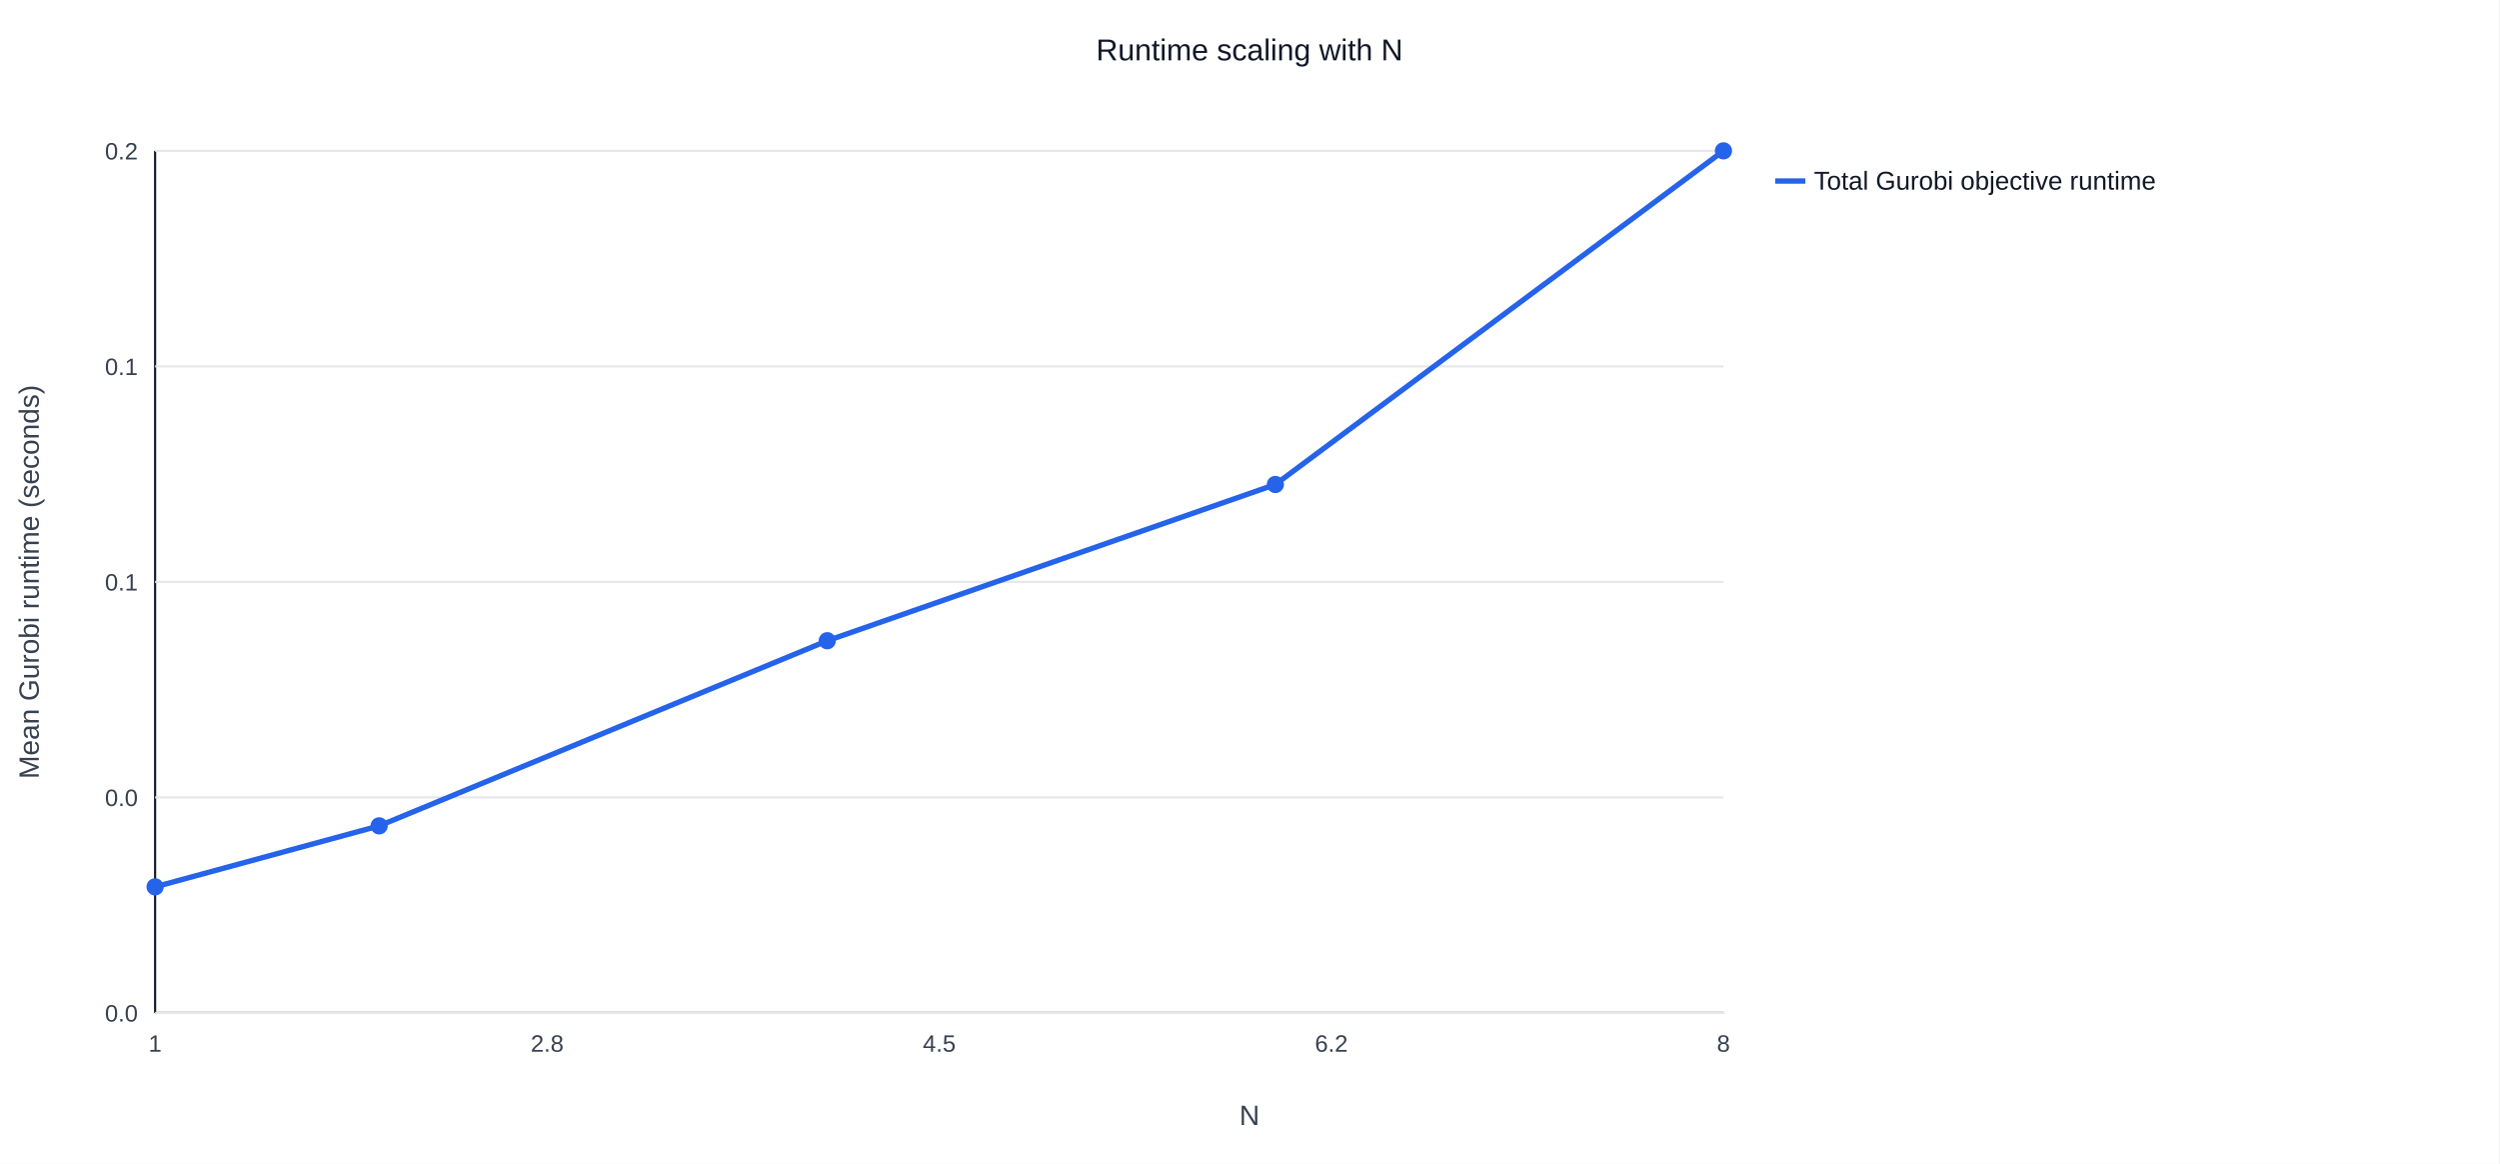
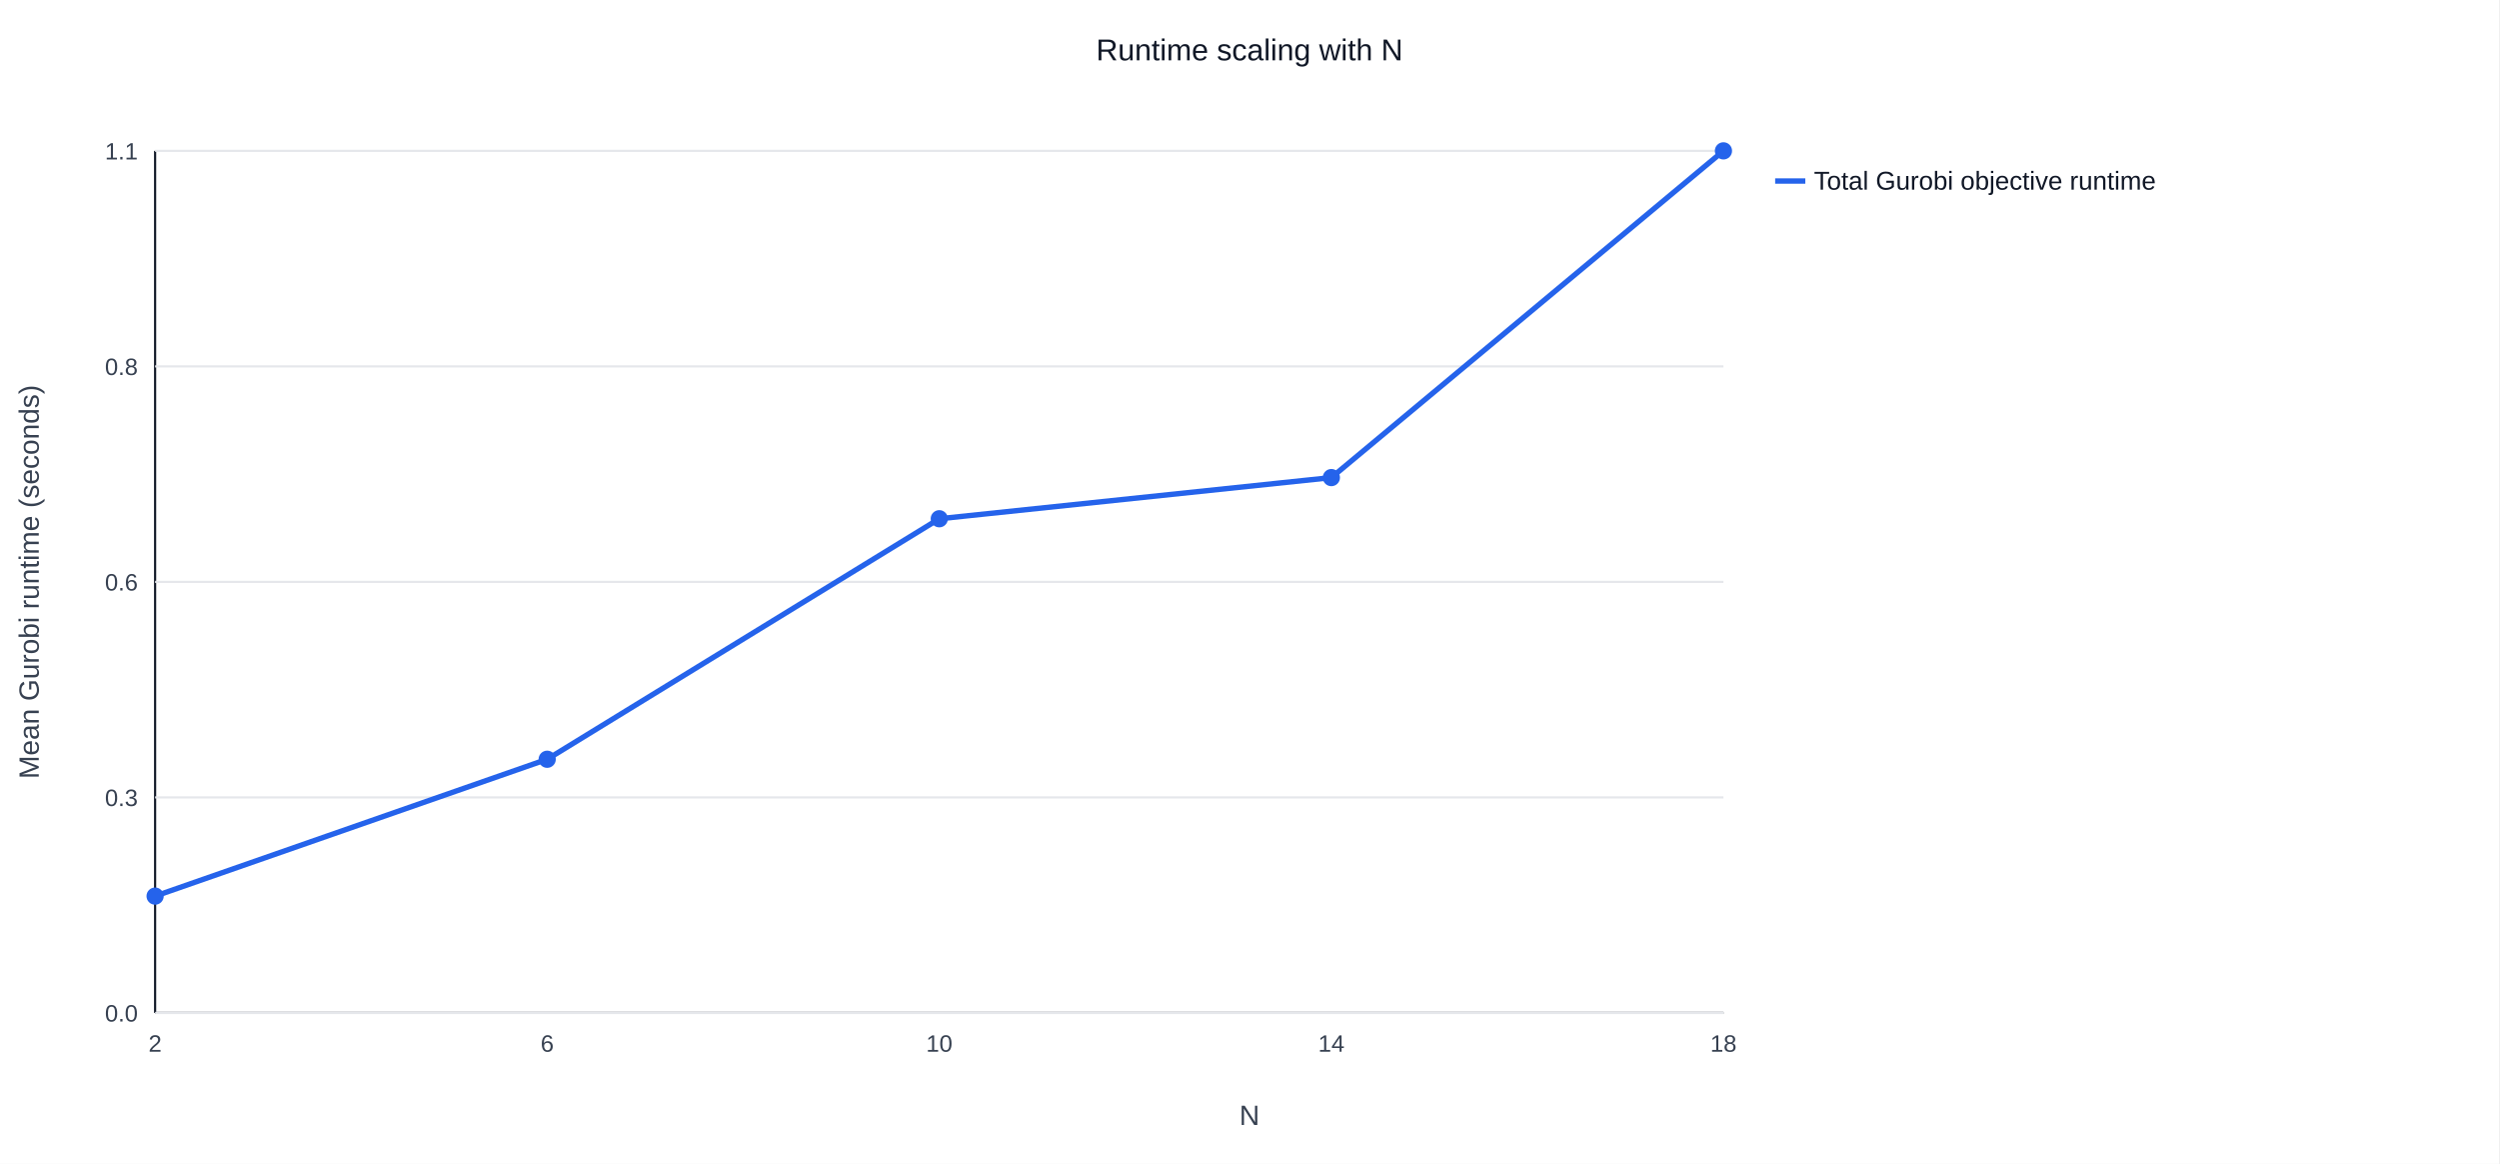
<svg xmlns="http://www.w3.org/2000/svg" width="1160" height="540" viewBox="0 0 1160 540">
  <rect width="100%" height="100%" fill="#ffffff" />
  <text x="580.0" y="28" text-anchor="middle" font-family="Arial, sans-serif" font-size="14" fill="#111827">Runtime scaling with N</text>
  <line x1="72" y1="70" x2="72" y2="470" stroke="#111827" />
  <line x1="72" y1="470" x2="800" y2="470" stroke="#111827" />
  <text x="580.0" y="522" text-anchor="middle" font-family="Arial, sans-serif" font-size="13" fill="#374151">N</text>
  <text x="18" y="270.0" transform="rotate(-90 18 270.0)" text-anchor="middle" font-family="Arial, sans-serif" font-size="13" fill="#374151">Mean Gurobi runtime (seconds)</text>
  <line x1="72" y1="470.0" x2="800" y2="470.0" stroke="#e5e7eb" />
  <text x="64" y="474.0" text-anchor="end" font-family="Arial, sans-serif" font-size="11" fill="#374151">0.0</text>
  <line x1="72" y1="370.0" x2="800" y2="370.0" stroke="#e5e7eb" />
-   <text x="64" y="374.0" text-anchor="end" font-family="Arial, sans-serif" font-size="11" fill="#374151">0.0</text>
+   <text x="64" y="374.0" text-anchor="end" font-family="Arial, sans-serif" font-size="11" fill="#374151">0.3</text>
  <line x1="72" y1="270.0" x2="800" y2="270.0" stroke="#e5e7eb" />
-   <text x="64" y="274.0" text-anchor="end" font-family="Arial, sans-serif" font-size="11" fill="#374151">0.1</text>
+   <text x="64" y="274.0" text-anchor="end" font-family="Arial, sans-serif" font-size="11" fill="#374151">0.6</text>
  <line x1="72" y1="170.0" x2="800" y2="170.0" stroke="#e5e7eb" />
-   <text x="64" y="174.0" text-anchor="end" font-family="Arial, sans-serif" font-size="11" fill="#374151">0.1</text>
+   <text x="64" y="174.0" text-anchor="end" font-family="Arial, sans-serif" font-size="11" fill="#374151">0.8</text>
  <line x1="72" y1="70.0" x2="800" y2="70.0" stroke="#e5e7eb" />
-   <text x="64" y="74.0" text-anchor="end" font-family="Arial, sans-serif" font-size="11" fill="#374151">0.2</text>
-   <text x="72.0" y="488" text-anchor="middle" font-family="Arial, sans-serif" font-size="11" fill="#374151">1</text>
-   <text x="254.0" y="488" text-anchor="middle" font-family="Arial, sans-serif" font-size="11" fill="#374151">2.8</text>
-   <text x="436.0" y="488" text-anchor="middle" font-family="Arial, sans-serif" font-size="11" fill="#374151">4.5</text>
-   <text x="618.0" y="488" text-anchor="middle" font-family="Arial, sans-serif" font-size="11" fill="#374151">6.2</text>
-   <text x="800.0" y="488" text-anchor="middle" font-family="Arial, sans-serif" font-size="11" fill="#374151">8</text>
-   <polyline points="72.0,411.5 176.0,383.2 384.0,297.3 592.0,224.8 800.0,70.0" fill="none" stroke="#2563eb" stroke-width="2.5" />
-   <circle cx="72.0" cy="411.5" r="4" fill="#2563eb" />
-   <circle cx="176.0" cy="383.2" r="4" fill="#2563eb" />
-   <circle cx="384.0" cy="297.3" r="4" fill="#2563eb" />
-   <circle cx="592.0" cy="224.8" r="4" fill="#2563eb" />
+   <text x="64" y="74.0" text-anchor="end" font-family="Arial, sans-serif" font-size="11" fill="#374151">1.1</text>
+   <text x="72.0" y="488" text-anchor="middle" font-family="Arial, sans-serif" font-size="11" fill="#374151">2</text>
+   <text x="254.0" y="488" text-anchor="middle" font-family="Arial, sans-serif" font-size="11" fill="#374151">6</text>
+   <text x="436.0" y="488" text-anchor="middle" font-family="Arial, sans-serif" font-size="11" fill="#374151">10</text>
+   <text x="618.0" y="488" text-anchor="middle" font-family="Arial, sans-serif" font-size="11" fill="#374151">14</text>
+   <text x="800.0" y="488" text-anchor="middle" font-family="Arial, sans-serif" font-size="11" fill="#374151">18</text>
+   <polyline points="72.0,415.8 254.0,352.3 436.0,240.7 618.0,221.6 800.0,70.0" fill="none" stroke="#2563eb" stroke-width="2.5" />
+   <circle cx="72.0" cy="415.8" r="4" fill="#2563eb" />
+   <circle cx="254.0" cy="352.3" r="4" fill="#2563eb" />
+   <circle cx="436.0" cy="240.7" r="4" fill="#2563eb" />
+   <circle cx="618.0" cy="221.6" r="4" fill="#2563eb" />
  <circle cx="800.0" cy="70.0" r="4" fill="#2563eb" />
  <line x1="824" y1="84" x2="838" y2="84" stroke="#2563eb" stroke-width="2.5" />
  <text x="842" y="88" font-family="Arial, sans-serif" font-size="12" fill="#111827">Total Gurobi objective runtime</text>
</svg>
